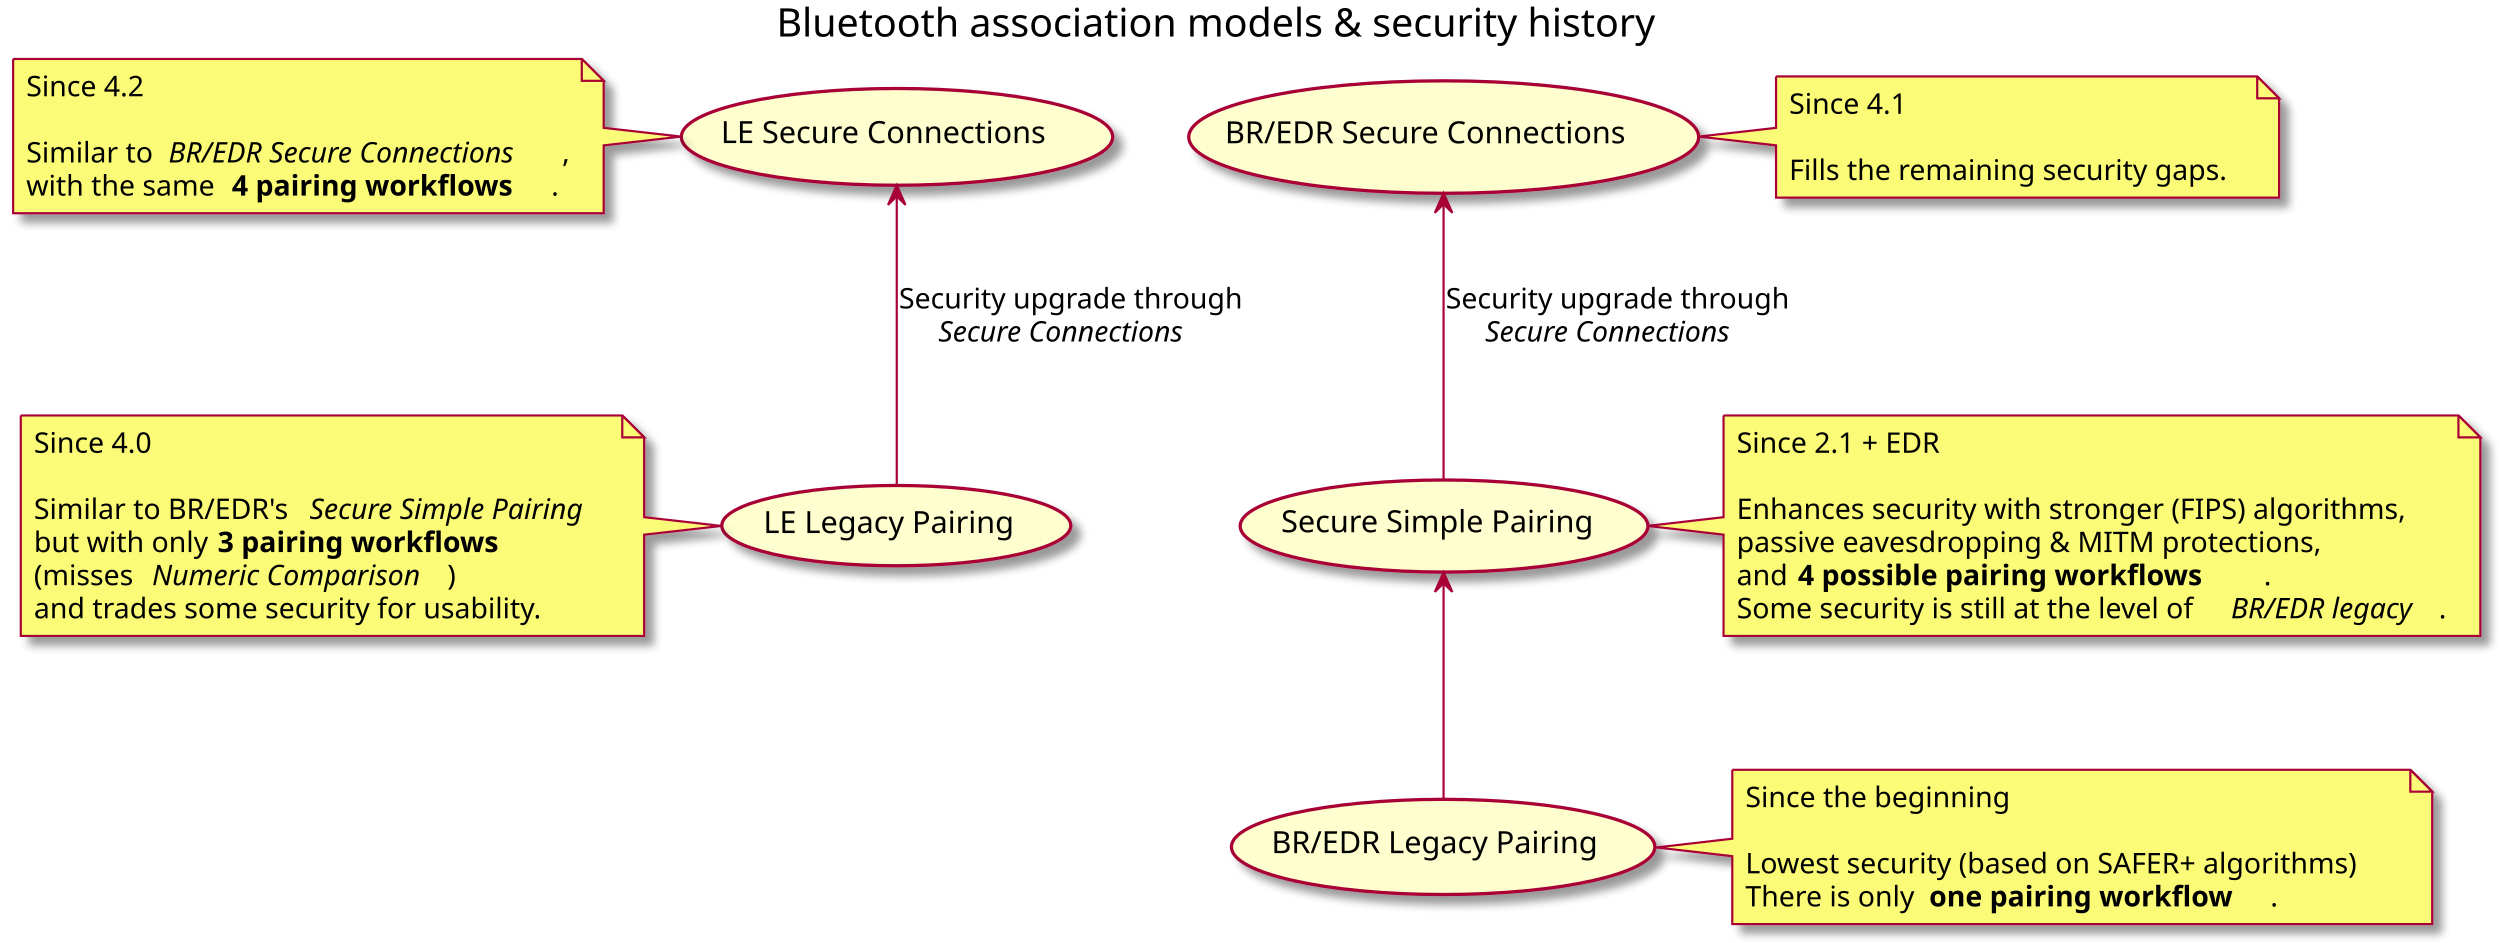
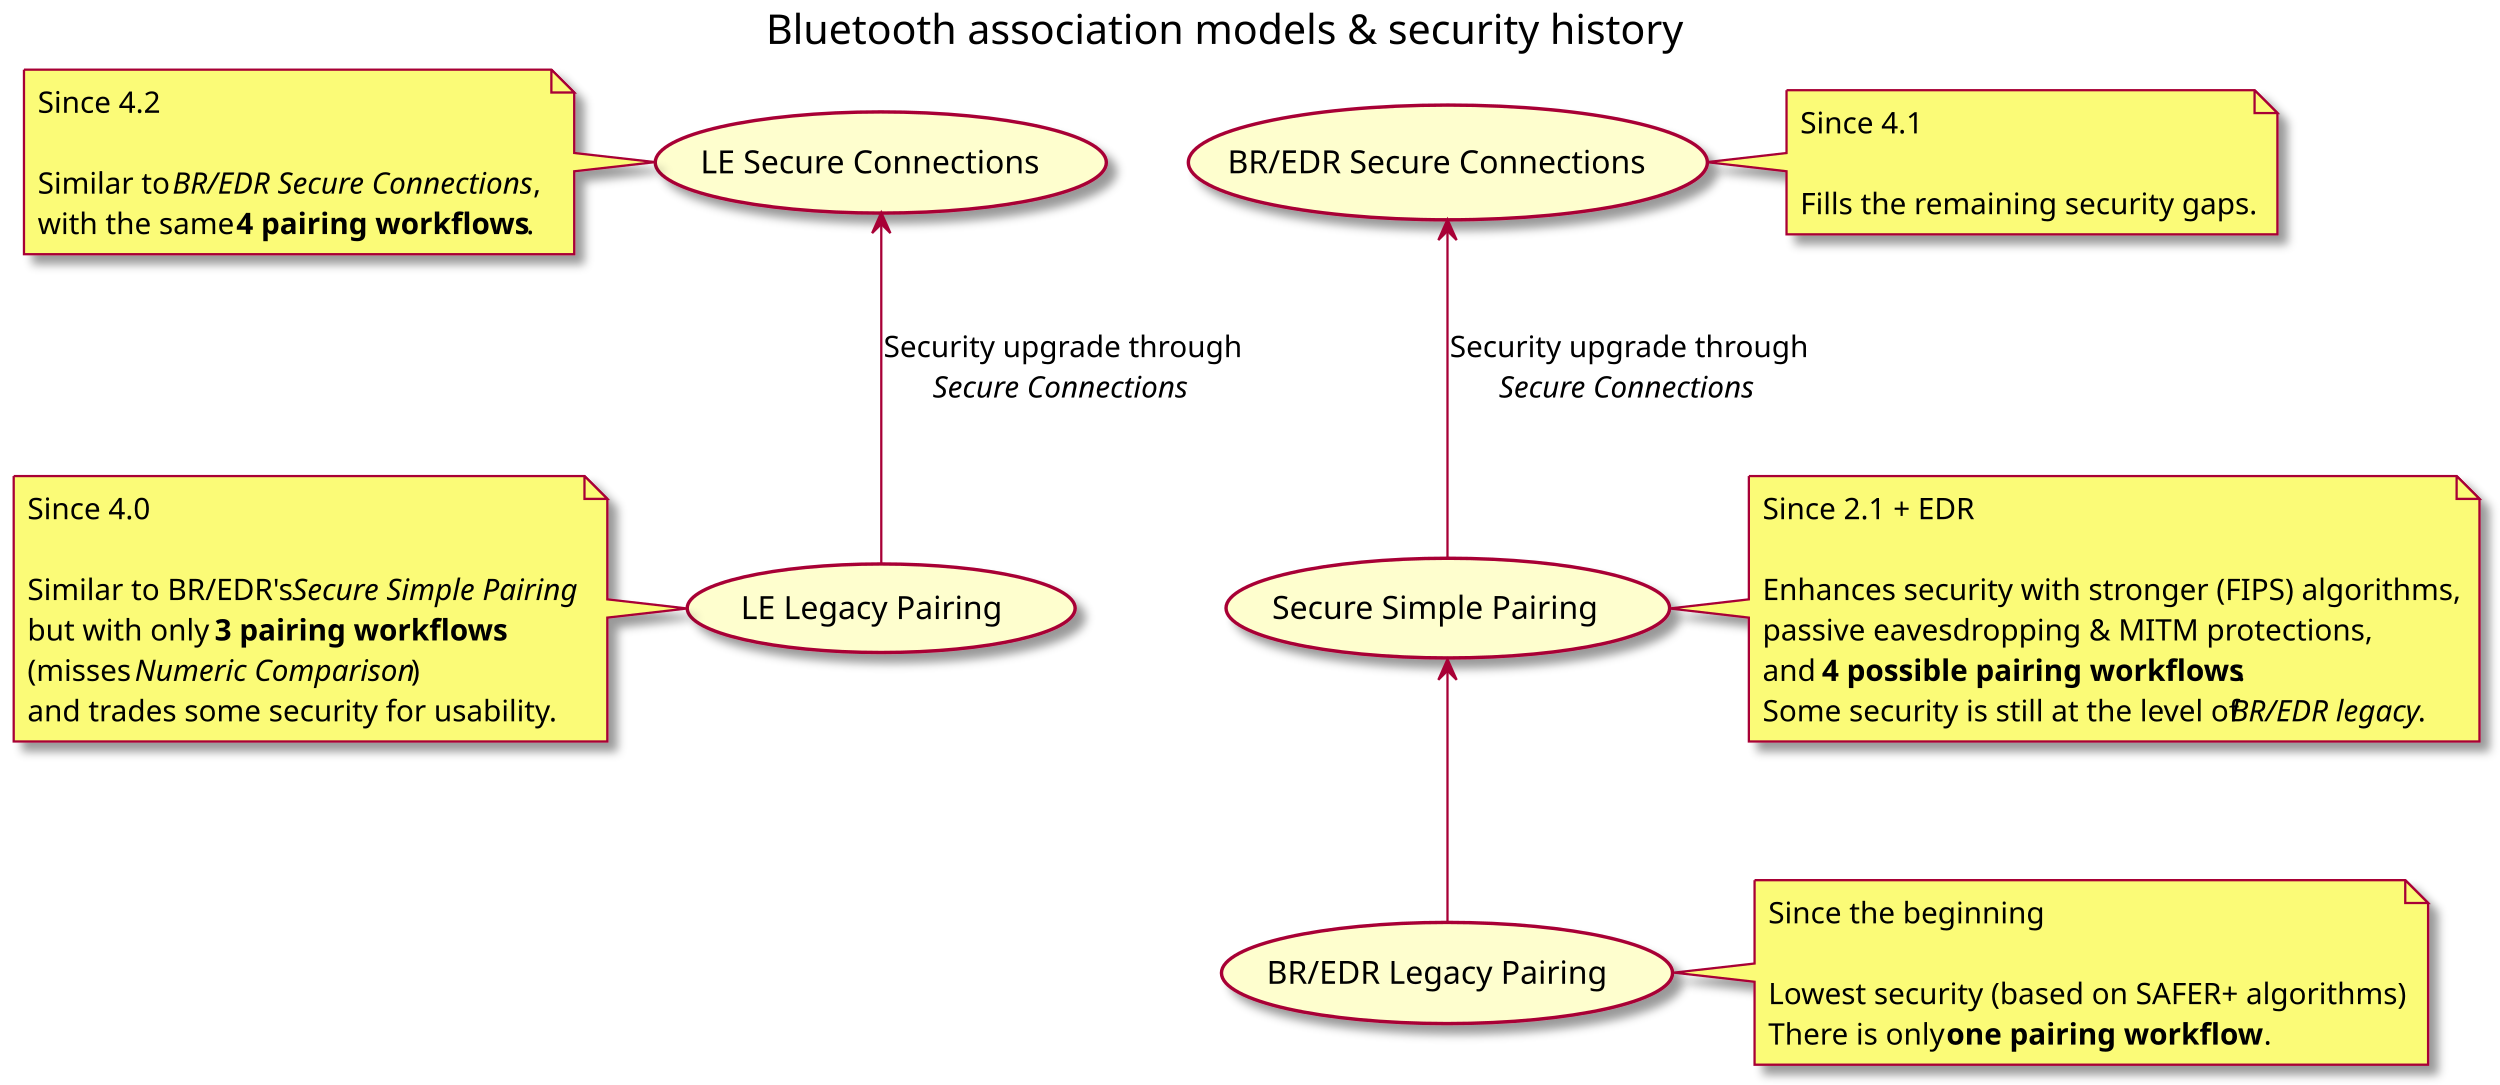
- <svg xmlns="http://www.w3.org/2000/svg" contentScriptType="application/ecmascript" contentStyleType="text/css" height="431px" preserveAspectRatio="none" style="width:1143px;height:431px;background:#FFFFFF;" version="1.1" viewBox="0 0 1143 431" width="1143px" zoomAndPan="magnify">
+ <svg xmlns="http://www.w3.org/2000/svg" contentScriptType="application/ecmascript" contentStyleType="text/css" height="475px" preserveAspectRatio="none" style="width:1095px;height:475px;background:#FFFFFF;" version="1.1" viewBox="0 0 1095 475" width="1095px" zoomAndPan="magnify">
  <defs>
    <filter height="300%" id="f1e87pbjzwglv0" width="300%" x="-1" y="-1">
      <feGaussianBlur result="blurOut" stdDeviation="2.0" />
      <feColorMatrix in="blurOut" result="blurOut2" type="matrix" values="0 0 0 0 0 0 0 0 0 0 0 0 0 0 0 0 0 0 .4 0" />
      <feOffset dx="4.0" dy="4.0" in="blurOut2" result="blurOut3" />
      <feBlend in="SourceGraphic" in2="blurOut3" mode="normal" />
    </filter>
  </defs>
  <g>
-     <text fill="#000000" font-family="sans-serif" font-size="18" lengthAdjust="spacing" textLength="418" x="355" y="16.708">Bluetooth association models &amp; security history</text>
-     <ellipse cx="659.809" cy="387.215" fill="#FEFECE" filter="url(#f1e87pbjzwglv0)" rx="96.809" ry="21.762" style="stroke:#A80036;stroke-width:1.5;" />
-     <text fill="#000000" font-family="sans-serif" font-size="14" lengthAdjust="spacing" textLength="157" x="581.309" y="390.062">BR/EDR Legacy Pairing</text>
-     <path d="M792,351.953 L792,383.453 L757.24,387.453 L792,391.453 L792,422.484 A0,0 0 0 0 792,422.484 L1112,422.484 A0,0 0 0 0 1112,422.484 L1112,361.953 L1102,351.953 L792,351.953 A0,0 0 0 0 792,351.953 " fill="#FBFB77" filter="url(#f1e87pbjzwglv0)" style="stroke:#A80036;stroke-width:1.0;" />
-     <path d="M1102,351.953 L1102,361.953 L1112,361.953 L1102,351.953 " fill="#FBFB77" style="stroke:#A80036;stroke-width:1.0;" />
-     <text fill="#000000" font-family="sans-serif" font-size="13" lengthAdjust="spacing" textLength="126" x="798" y="369.02">Since the beginning</text>
-     <text fill="#000000" font-family="sans-serif" font-size="13" lengthAdjust="spacing" textLength="0" x="802" y="384.153" />
-     <text fill="#000000" font-family="sans-serif" font-size="13" lengthAdjust="spacing" textLength="299" x="798" y="399.286">Lowest security (based on SAFER+ algorithms)</text>
-     <text fill="#000000" font-family="sans-serif" font-size="13" lengthAdjust="spacing" textLength="80" x="798" y="414.418">There is only</text>
-     <text fill="#000000" font-family="sans-serif" font-size="13" font-weight="bold" lengthAdjust="spacing" textLength="156" x="882" y="414.418">one pairing workflow</text>
-     <text fill="#000000" font-family="sans-serif" font-size="13" lengthAdjust="spacing" textLength="4" x="1038" y="414.418">.</text>
-     <ellipse cx="660.223" cy="240.498" fill="#FEFECE" filter="url(#f1e87pbjzwglv0)" rx="93.223" ry="21.045" style="stroke:#A80036;stroke-width:1.5;" />
-     <text fill="#000000" font-family="sans-serif" font-size="14" lengthAdjust="spacing" textLength="149" x="585.723" y="243.344">Secure Simple Pairing</text>
-     <path d="M788,189.953 L788,236.453 L753.18,240.453 L788,244.453 L788,290.75 A0,0 0 0 0 788,290.75 L1134,290.75 A0,0 0 0 0 1134,290.75 L1134,199.953 L1124,189.953 L788,189.953 A0,0 0 0 0 788,189.953 " fill="#FBFB77" filter="url(#f1e87pbjzwglv0)" style="stroke:#A80036;stroke-width:1.0;" />
-     <path d="M1124,189.953 L1124,199.953 L1134,199.953 L1124,189.953 " fill="#FBFB77" style="stroke:#A80036;stroke-width:1.0;" />
-     <text fill="#000000" font-family="sans-serif" font-size="13" lengthAdjust="spacing" textLength="104" x="794" y="207.02">Since 2.1 + EDR</text>
-     <text fill="#000000" font-family="sans-serif" font-size="13" lengthAdjust="spacing" textLength="0" x="798" y="222.153" />
-     <text fill="#000000" font-family="sans-serif" font-size="13" lengthAdjust="spacing" textLength="320" x="794" y="237.286">Enhances security with stronger (FIPS) algorithms,</text>
-     <text fill="#000000" font-family="sans-serif" font-size="13" lengthAdjust="spacing" textLength="277" x="794" y="252.418">passive eavesdropping &amp; MITM protections,</text>
-     <text fill="#000000" font-family="sans-serif" font-size="13" lengthAdjust="spacing" textLength="24" x="794" y="267.551">and</text>
-     <text fill="#000000" font-family="sans-serif" font-size="13" font-weight="bold" lengthAdjust="spacing" textLength="213" x="822" y="267.551">4 possible pairing workflows</text>
-     <text fill="#000000" font-family="sans-serif" font-size="13" lengthAdjust="spacing" textLength="4" x="1035" y="267.551">.</text>
-     <text fill="#000000" font-family="sans-serif" font-size="13" lengthAdjust="spacing" textLength="222" x="794" y="282.684">Some security is still at the level of</text>
-     <text fill="#000000" font-family="sans-serif" font-size="13" font-style="italic" lengthAdjust="spacing" textLength="95" x="1020" y="282.684">BR/EDR legacy</text>
-     <text fill="#000000" font-family="sans-serif" font-size="13" lengthAdjust="spacing" textLength="4" x="1115" y="282.684">.</text>
-     <ellipse cx="660.06" cy="62.665" fill="#FEFECE" filter="url(#f1e87pbjzwglv0)" rx="116.56" ry="25.712" style="stroke:#A80036;stroke-width:1.5;" />
-     <text fill="#000000" font-family="sans-serif" font-size="14" lengthAdjust="spacing" textLength="200" x="560.06" y="65.512">BR/EDR Secure Connections</text>
-     <path d="M812,34.953 L812,58.453 L776.55,62.453 L812,66.453 L812,90.352 A0,0 0 0 0 812,90.352 L1042,90.352 A0,0 0 0 0 1042,90.352 L1042,44.953 L1032,34.953 L812,34.953 A0,0 0 0 0 812,34.953 " fill="#FBFB77" filter="url(#f1e87pbjzwglv0)" style="stroke:#A80036;stroke-width:1.0;" />
-     <path d="M1032,34.953 L1032,44.953 L1042,44.953 L1032,34.953 " fill="#FBFB77" style="stroke:#A80036;stroke-width:1.0;" />
-     <text fill="#000000" font-family="sans-serif" font-size="13" lengthAdjust="spacing" textLength="59" x="818" y="52.02">Since 4.1</text>
-     <text fill="#000000" font-family="sans-serif" font-size="13" lengthAdjust="spacing" textLength="0" x="822" y="67.153" />
-     <text fill="#000000" font-family="sans-serif" font-size="13" lengthAdjust="spacing" textLength="209" x="818" y="82.286">Fills the remaining security gaps.</text>
-     <ellipse cx="409.784" cy="240.31" fill="#FEFECE" filter="url(#f1e87pbjzwglv0)" rx="79.784" ry="18.357" style="stroke:#A80036;stroke-width:1.5;" />
-     <text fill="#000000" font-family="sans-serif" font-size="14" lengthAdjust="spacing" textLength="118" x="349.036" y="243.714">LE Legacy Pairing</text>
-     <path d="M9.5,189.953 L9.5,290.75 A0,0 0 0 0 9.5,290.75 L294.5,290.75 A0,0 0 0 0 294.5,290.75 L294.5,244.453 L329.76,240.453 L294.5,236.453 L294.5,199.953 L284.5,189.953 L9.5,189.953 A0,0 0 0 0 9.5,189.953 " fill="#FBFB77" filter="url(#f1e87pbjzwglv0)" style="stroke:#A80036;stroke-width:1.0;" />
-     <path d="M284.5,189.953 L284.5,199.953 L294.5,199.953 L284.5,189.953 " fill="#FBFB77" style="stroke:#A80036;stroke-width:1.0;" />
-     <text fill="#000000" font-family="sans-serif" font-size="13" lengthAdjust="spacing" textLength="59" x="15.5" y="207.02">Since 4.0</text>
-     <text fill="#000000" font-family="sans-serif" font-size="13" lengthAdjust="spacing" textLength="0" x="19.5" y="222.153" />
-     <text fill="#000000" font-family="sans-serif" font-size="13" lengthAdjust="spacing" textLength="122" x="15.5" y="237.286">Similar to BR/EDR's</text>
-     <text fill="#000000" font-family="sans-serif" font-size="13" font-style="italic" lengthAdjust="spacing" textLength="138" x="141.5" y="237.286">Secure Simple Pairing</text>
-     <text fill="#000000" font-family="sans-serif" font-size="13" lengthAdjust="spacing" textLength="80" x="15.5" y="252.418">but with only</text>
-     <text fill="#000000" font-family="sans-serif" font-size="13" font-weight="bold" lengthAdjust="spacing" textLength="146" x="99.5" y="252.418">3 pairing workflows</text>
-     <text fill="#000000" font-family="sans-serif" font-size="13" lengthAdjust="spacing" textLength="50" x="15.5" y="267.551">(misses</text>
-     <text fill="#000000" font-family="sans-serif" font-size="13" font-style="italic" lengthAdjust="spacing" textLength="135" x="69.5" y="267.551">Numeric Comparison</text>
-     <text fill="#000000" font-family="sans-serif" font-size="13" lengthAdjust="spacing" textLength="5" x="204.5" y="267.551">)</text>
-     <text fill="#000000" font-family="sans-serif" font-size="13" lengthAdjust="spacing" textLength="244" x="15.5" y="282.684">and trades some security for usability.</text>
-     <ellipse cx="410.115" cy="62.576" fill="#FEFECE" filter="url(#f1e87pbjzwglv0)" rx="98.615" ry="22.123" style="stroke:#A80036;stroke-width:1.5;" />
-     <text fill="#000000" font-family="sans-serif" font-size="14" lengthAdjust="spacing" textLength="161" x="329.615" y="65.423">LE Secure Connections</text>
-     <path d="M6,26.953 L6,97.484 A0,0 0 0 0 6,97.484 L276,97.484 A0,0 0 0 0 276,97.484 L276,66.453 L311.35,62.453 L276,58.453 L276,36.953 L266,26.953 L6,26.953 A0,0 0 0 0 6,26.953 " fill="#FBFB77" filter="url(#f1e87pbjzwglv0)" style="stroke:#A80036;stroke-width:1.0;" />
-     <path d="M266,26.953 L266,36.953 L276,36.953 L266,26.953 " fill="#FBFB77" style="stroke:#A80036;stroke-width:1.0;" />
-     <text fill="#000000" font-family="sans-serif" font-size="13" lengthAdjust="spacing" textLength="59" x="12" y="44.02">Since 4.2</text>
-     <text fill="#000000" font-family="sans-serif" font-size="13" lengthAdjust="spacing" textLength="0" x="16" y="59.153" />
-     <text fill="#000000" font-family="sans-serif" font-size="13" lengthAdjust="spacing" textLength="61" x="12" y="74.286">Similar to</text>
-     <text fill="#000000" font-family="sans-serif" font-size="13" font-style="italic" lengthAdjust="spacing" textLength="180" x="77" y="74.286">BR/EDR Secure Connections</text>
-     <text fill="#000000" font-family="sans-serif" font-size="13" lengthAdjust="spacing" textLength="4" x="257" y="74.286">,</text>
-     <text fill="#000000" font-family="sans-serif" font-size="13" lengthAdjust="spacing" textLength="90" x="12" y="89.418">with the same</text>
-     <text fill="#000000" font-family="sans-serif" font-size="13" font-weight="bold" lengthAdjust="spacing" textLength="146" x="106" y="89.418">4 pairing workflows</text>
-     <text fill="#000000" font-family="sans-serif" font-size="13" lengthAdjust="spacing" textLength="4" x="252" y="89.418">.</text>
-     <path d="M660,266.963 C660,294.813 660,338.933 660,365.053 " fill="none" id="secure_simple_pairing-backto-bredr_legacy_pairing" style="stroke:#A80036;stroke-width:1.0;" />
-     <polygon fill="#A80036" points="660,261.613,656,270.613,660,266.613,664,270.613,660,261.613" style="stroke:#A80036;stroke-width:1.0;" />
-     <path d="M660,93.423 C660,129.343 660,188.543 660,219.373 " fill="none" id="bredr_legacy_secure_connections-backto-secure_simple_pairing" style="stroke:#A80036;stroke-width:1.0;" />
-     <polygon fill="#A80036" points="660,88.293,656,97.293,660,93.293,664,97.293,660,88.293" style="stroke:#A80036;stroke-width:1.0;" />
-     <text fill="#000000" font-family="sans-serif" font-size="13" lengthAdjust="spacing" textLength="163" x="661" y="141.02">Security upgrade through</text>
-     <text fill="#000000" font-family="sans-serif" font-size="13" font-style="italic" lengthAdjust="spacing" textLength="127" x="679" y="156.153">Secure Connections</text>
-     <path d="M410,89.843 C410,126.223 410,190.823 410,221.853 " fill="none" id="le_secure_connections-backto-le_legacy_pairing" style="stroke:#A80036;stroke-width:1.0;" />
-     <polygon fill="#A80036" points="410,84.683,406,93.683,410,89.683,414,93.683,410,84.683" style="stroke:#A80036;stroke-width:1.0;" />
-     <text fill="#000000" font-family="sans-serif" font-size="13" lengthAdjust="spacing" textLength="163" x="411" y="141.02">Security upgrade through</text>
-     <text fill="#000000" font-family="sans-serif" font-size="13" font-style="italic" lengthAdjust="spacing" textLength="127" x="429" y="156.153">Secure Connections</text>
+     <text fill="#000000" font-family="sans-serif" font-size="18" lengthAdjust="spacing" textLength="409" x="335.5" y="19.242">Bluetooth association models &amp; security history</text>
+     <ellipse cx="633.791" cy="426.174" fill="#FEFECE" filter="url(#f1e87pbjzwglv0)" rx="98.791" ry="22.158" style="stroke:#A80036;stroke-width:1.5;" />
+     <text fill="#000000" font-family="sans-serif" font-size="14" lengthAdjust="spacing" textLength="152" x="554.791" y="430.907">BR/EDR Legacy Pairing</text>
+     <path d="M768.5,385.516 L768.5,422.016 L733.14,426.016 L768.5,430.016 L768.5,466.34 A0,0 0 0 0 768.5,466.34 L1063.5,466.34 A0,0 0 0 0 1063.5,466.34 L1063.5,395.516 L1053.5,385.516 L768.5,385.516 A0,0 0 0 0 768.5,385.516 " fill="#FBFB77" filter="url(#f1e87pbjzwglv0)" style="stroke:#A80036;stroke-width:1.0;" />
+     <path d="M1053.5,385.516 L1053.5,395.516 L1063.5,395.516 L1053.5,385.516 " fill="#FBFB77" style="stroke:#A80036;stroke-width:1.0;" />
+     <text fill="#000000" font-family="sans-serif" font-size="13" lengthAdjust="spacing" textLength="118" x="774.5" y="404.413">Since the beginning</text>
+     <text fill="#000000" font-family="sans-serif" font-size="13" lengthAdjust="spacing" textLength="0" x="777.5" y="422.119" />
+     <text fill="#000000" font-family="sans-serif" font-size="13" lengthAdjust="spacing" textLength="274" x="774.5" y="439.825">Lowest security (based on SAFER+ algorithms)</text>
+     <text fill="#000000" font-family="sans-serif" font-size="13" lengthAdjust="spacing" textLength="75" x="774.5" y="457.531">There is only</text>
+     <text fill="#000000" font-family="sans-serif" font-size="13" font-weight="bold" lengthAdjust="spacing" textLength="139" x="852.5" y="457.531">one pairing workflow</text>
+     <text fill="#000000" font-family="sans-serif" font-size="13" lengthAdjust="spacing" textLength="3" x="991.5" y="457.531">.</text>
+     <ellipse cx="634.148" cy="266.346" fill="#FEFECE" filter="url(#f1e87pbjzwglv0)" rx="97.148" ry="21.83" style="stroke:#A80036;stroke-width:1.5;" />
+     <text fill="#000000" font-family="sans-serif" font-size="14" lengthAdjust="spacing" textLength="148" x="557.148" y="271.079">Secure Simple Pairing</text>
+     <path d="M766,208.516 L766,262.516 L731.24,266.516 L766,270.516 L766,324.752 A0,0 0 0 0 766,324.752 L1086,324.752 A0,0 0 0 0 1086,324.752 L1086,218.516 L1076,208.516 L766,208.516 A0,0 0 0 0 766,208.516 " fill="#FBFB77" filter="url(#f1e87pbjzwglv0)" style="stroke:#A80036;stroke-width:1.0;" />
+     <path d="M1076,208.516 L1076,218.516 L1086,218.516 L1076,208.516 " fill="#FBFB77" style="stroke:#A80036;stroke-width:1.0;" />
+     <text fill="#000000" font-family="sans-serif" font-size="13" lengthAdjust="spacing" textLength="88" x="772" y="227.413">Since 2.1 + EDR</text>
+     <text fill="#000000" font-family="sans-serif" font-size="13" lengthAdjust="spacing" textLength="0" x="775" y="245.119" />
+     <text fill="#000000" font-family="sans-serif" font-size="13" lengthAdjust="spacing" textLength="299" x="772" y="262.825">Enhances security with stronger (FIPS) algorithms,</text>
+     <text fill="#000000" font-family="sans-serif" font-size="13" lengthAdjust="spacing" textLength="263" x="772" y="280.531">passive eavesdropping &amp; MITM protections,</text>
+     <text fill="#000000" font-family="sans-serif" font-size="13" lengthAdjust="spacing" textLength="23" x="772" y="298.237">and</text>
+     <text fill="#000000" font-family="sans-serif" font-size="13" font-weight="bold" lengthAdjust="spacing" textLength="182" x="798" y="298.237">4 possible pairing workflows</text>
+     <text fill="#000000" font-family="sans-serif" font-size="13" lengthAdjust="spacing" textLength="3" x="980" y="298.237">.</text>
+     <text fill="#000000" font-family="sans-serif" font-size="13" lengthAdjust="spacing" textLength="202" x="772" y="315.943">Some security is still at the level of</text>
+     <text fill="#000000" font-family="sans-serif" font-size="13" font-style="italic" lengthAdjust="spacing" textLength="82" x="977" y="315.943">BR/EDR legacy</text>
+     <text fill="#000000" font-family="sans-serif" font-size="13" lengthAdjust="spacing" textLength="3" x="1059" y="315.943">.</text>
+     <ellipse cx="634.167" cy="71.149" fill="#FEFECE" filter="url(#f1e87pbjzwglv0)" rx="113.667" ry="25.133" style="stroke:#A80036;stroke-width:1.5;" />
+     <text fill="#000000" font-family="sans-serif" font-size="14" lengthAdjust="spacing" textLength="187" x="537.667" y="75.882">BR/EDR Secure Connections</text>
+     <path d="M782.5,39.516 L782.5,67.016 L747.5,71.016 L782.5,75.016 L782.5,102.634 A0,0 0 0 0 782.5,102.634 L997.5,102.634 A0,0 0 0 0 997.5,102.634 L997.5,49.516 L987.5,39.516 L782.5,39.516 A0,0 0 0 0 782.5,39.516 " fill="#FBFB77" filter="url(#f1e87pbjzwglv0)" style="stroke:#A80036;stroke-width:1.0;" />
+     <path d="M987.5,39.516 L987.5,49.516 L997.5,49.516 L987.5,39.516 " fill="#FBFB77" style="stroke:#A80036;stroke-width:1.0;" />
+     <text fill="#000000" font-family="sans-serif" font-size="13" lengthAdjust="spacing" textLength="51" x="788.5" y="58.413">Since 4.1</text>
+     <text fill="#000000" font-family="sans-serif" font-size="13" lengthAdjust="spacing" textLength="0" x="791.5" y="76.119" />
+     <text fill="#000000" font-family="sans-serif" font-size="13" lengthAdjust="spacing" textLength="194" x="788.5" y="93.825">Fills the remaining security gaps.</text>
+     <ellipse cx="385.958" cy="266.408" fill="#FEFECE" filter="url(#f1e87pbjzwglv0)" rx="84.958" ry="19.392" style="stroke:#A80036;stroke-width:1.5;" />
+     <text fill="#000000" font-family="sans-serif" font-size="14" lengthAdjust="spacing" textLength="117" x="324.458" y="271.14">LE Legacy Pairing</text>
+     <path d="M6,208.516 L6,324.752 A0,0 0 0 0 6,324.752 L266,324.752 A0,0 0 0 0 266,324.752 L266,270.516 L300.95,266.516 L266,262.516 L266,218.516 L256,208.516 L6,208.516 A0,0 0 0 0 6,208.516 " fill="#FBFB77" filter="url(#f1e87pbjzwglv0)" style="stroke:#A80036;stroke-width:1.0;" />
+     <path d="M256,208.516 L256,218.516 L266,218.516 L256,208.516 " fill="#FBFB77" style="stroke:#A80036;stroke-width:1.0;" />
+     <text fill="#000000" font-family="sans-serif" font-size="13" lengthAdjust="spacing" textLength="51" x="12" y="227.413">Since 4.0</text>
+     <text fill="#000000" font-family="sans-serif" font-size="13" lengthAdjust="spacing" textLength="0" x="15" y="245.119" />
+     <text fill="#000000" font-family="sans-serif" font-size="13" lengthAdjust="spacing" textLength="113" x="12" y="262.825">Similar to BR/EDR's</text>
+     <text fill="#000000" font-family="sans-serif" font-size="13" font-style="italic" lengthAdjust="spacing" textLength="123" x="128" y="262.825">Secure Simple Pairing</text>
+     <text fill="#000000" font-family="sans-serif" font-size="13" lengthAdjust="spacing" textLength="79" x="12" y="280.531">but with only</text>
+     <text fill="#000000" font-family="sans-serif" font-size="13" font-weight="bold" lengthAdjust="spacing" textLength="127" x="94" y="280.531">3 pairing workflows</text>
+     <text fill="#000000" font-family="sans-serif" font-size="13" lengthAdjust="spacing" textLength="44" x="12" y="298.237">(misses</text>
+     <text fill="#000000" font-family="sans-serif" font-size="13" font-style="italic" lengthAdjust="spacing" textLength="121" x="59" y="298.237">Numeric Comparison</text>
+     <text fill="#000000" font-family="sans-serif" font-size="13" lengthAdjust="spacing" textLength="4" x="180" y="298.237">)</text>
+     <text fill="#000000" font-family="sans-serif" font-size="13" lengthAdjust="spacing" textLength="226" x="12" y="315.943">and trades some security for usability.</text>
+     <ellipse cx="385.791" cy="71.174" fill="#FEFECE" filter="url(#f1e87pbjzwglv0)" rx="98.791" ry="22.158" style="stroke:#A80036;stroke-width:1.5;" />
+     <text fill="#000000" font-family="sans-serif" font-size="14" lengthAdjust="spacing" textLength="152" x="306.791" y="75.907">LE Secure Connections</text>
+     <path d="M10.5,30.516 L10.5,111.34 A0,0 0 0 0 10.5,111.34 L251.5,111.34 A0,0 0 0 0 251.5,111.34 L251.5,75.016 L286.98,71.016 L251.5,67.016 L251.5,40.516 L241.5,30.516 L10.5,30.516 A0,0 0 0 0 10.5,30.516 " fill="#FBFB77" filter="url(#f1e87pbjzwglv0)" style="stroke:#A80036;stroke-width:1.0;" />
+     <path d="M241.5,30.516 L241.5,40.516 L251.5,40.516 L241.5,30.516 " fill="#FBFB77" style="stroke:#A80036;stroke-width:1.0;" />
+     <text fill="#000000" font-family="sans-serif" font-size="13" lengthAdjust="spacing" textLength="51" x="16.5" y="49.413">Since 4.2</text>
+     <text fill="#000000" font-family="sans-serif" font-size="13" lengthAdjust="spacing" textLength="0" x="19.5" y="67.119" />
+     <text fill="#000000" font-family="sans-serif" font-size="13" lengthAdjust="spacing" textLength="56" x="16.5" y="84.825">Similar to</text>
+     <text fill="#000000" font-family="sans-serif" font-size="13" font-style="italic" lengthAdjust="spacing" textLength="158" x="75.5" y="84.825">BR/EDR Secure Connections</text>
+     <text fill="#000000" font-family="sans-serif" font-size="13" lengthAdjust="spacing" textLength="3" x="233.5" y="84.825">,</text>
+     <text fill="#000000" font-family="sans-serif" font-size="13" lengthAdjust="spacing" textLength="84" x="16.5" y="102.531">with the same</text>
+     <text fill="#000000" font-family="sans-serif" font-size="13" font-weight="bold" lengthAdjust="spacing" textLength="127" x="103.5" y="102.531">4 pairing workflows</text>
+     <text fill="#000000" font-family="sans-serif" font-size="13" lengthAdjust="spacing" textLength="3" x="230.5" y="102.531">.</text>
+     <path d="M634,293.916 C634,324.826 634,375.406 634,403.856 " fill="none" id="secure_simple_pairing-backto-bredr_legacy_pairing" style="stroke:#A80036;stroke-width:1.0;" />
+     <polygon fill="#A80036" points="634,288.756,630,297.756,634,293.756,638,297.756,634,288.756" style="stroke:#A80036;stroke-width:1.0;" />
+     <path d="M634,101.246 C634,140.596 634,209.666 634,244.366 " fill="none" id="bredr_legacy_secure_connections-backto-secure_simple_pairing" style="stroke:#A80036;stroke-width:1.0;" />
+     <polygon fill="#A80036" points="634,96.136,630,105.136,634,101.136,638,105.136,634,96.136" style="stroke:#A80036;stroke-width:1.0;" />
+     <text fill="#000000" font-family="sans-serif" font-size="13" lengthAdjust="spacing" textLength="155" x="635" y="156.413">Security upgrade through</text>
+     <text fill="#000000" font-family="sans-serif" font-size="13" font-style="italic" lengthAdjust="spacing" textLength="112" x="656.5" y="174.119">Secure Connections</text>
+     <path d="M386,98.216 C386,137.846 386,212.076 386,246.766 " fill="none" id="le_secure_connections-backto-le_legacy_pairing" style="stroke:#A80036;stroke-width:1.0;" />
+     <polygon fill="#A80036" points="386,93.096,382,102.096,386,98.096,390,102.096,386,93.096" style="stroke:#A80036;stroke-width:1.0;" />
+     <text fill="#000000" font-family="sans-serif" font-size="13" lengthAdjust="spacing" textLength="155" x="387" y="156.413">Security upgrade through</text>
+     <text fill="#000000" font-family="sans-serif" font-size="13" font-style="italic" lengthAdjust="spacing" textLength="112" x="408.5" y="174.119">Secure Connections</text>
  </g>
</svg>
